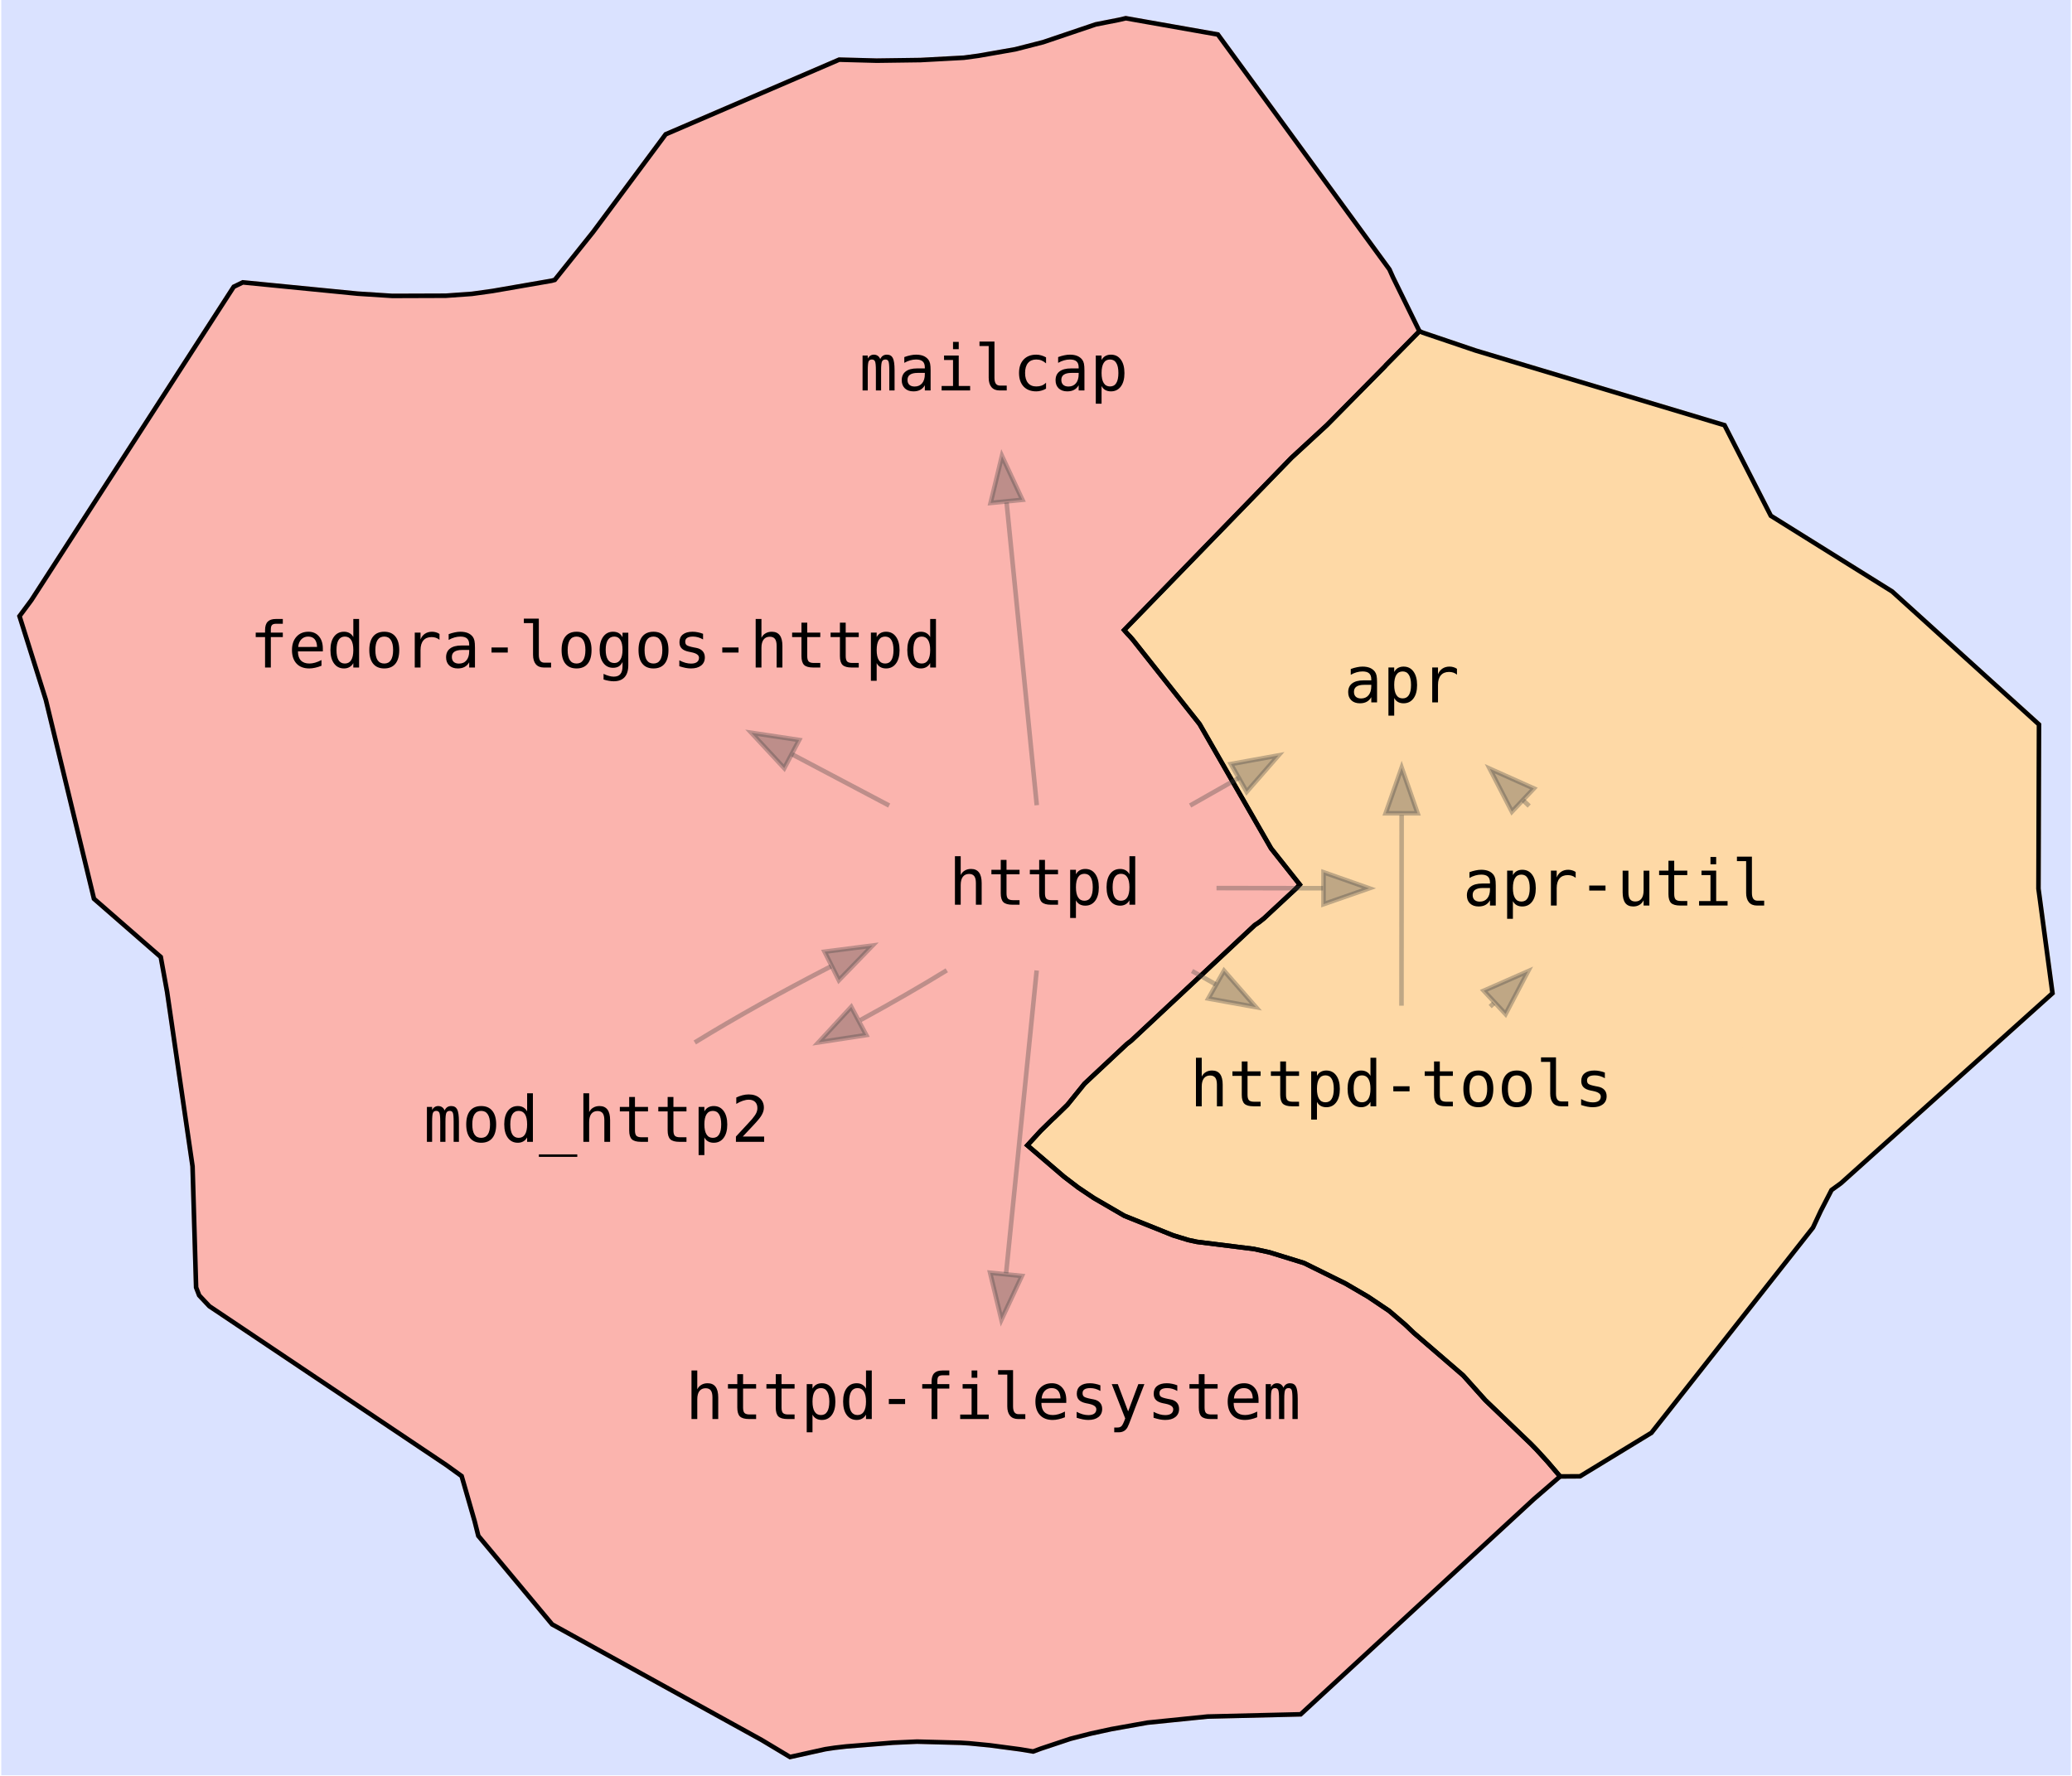
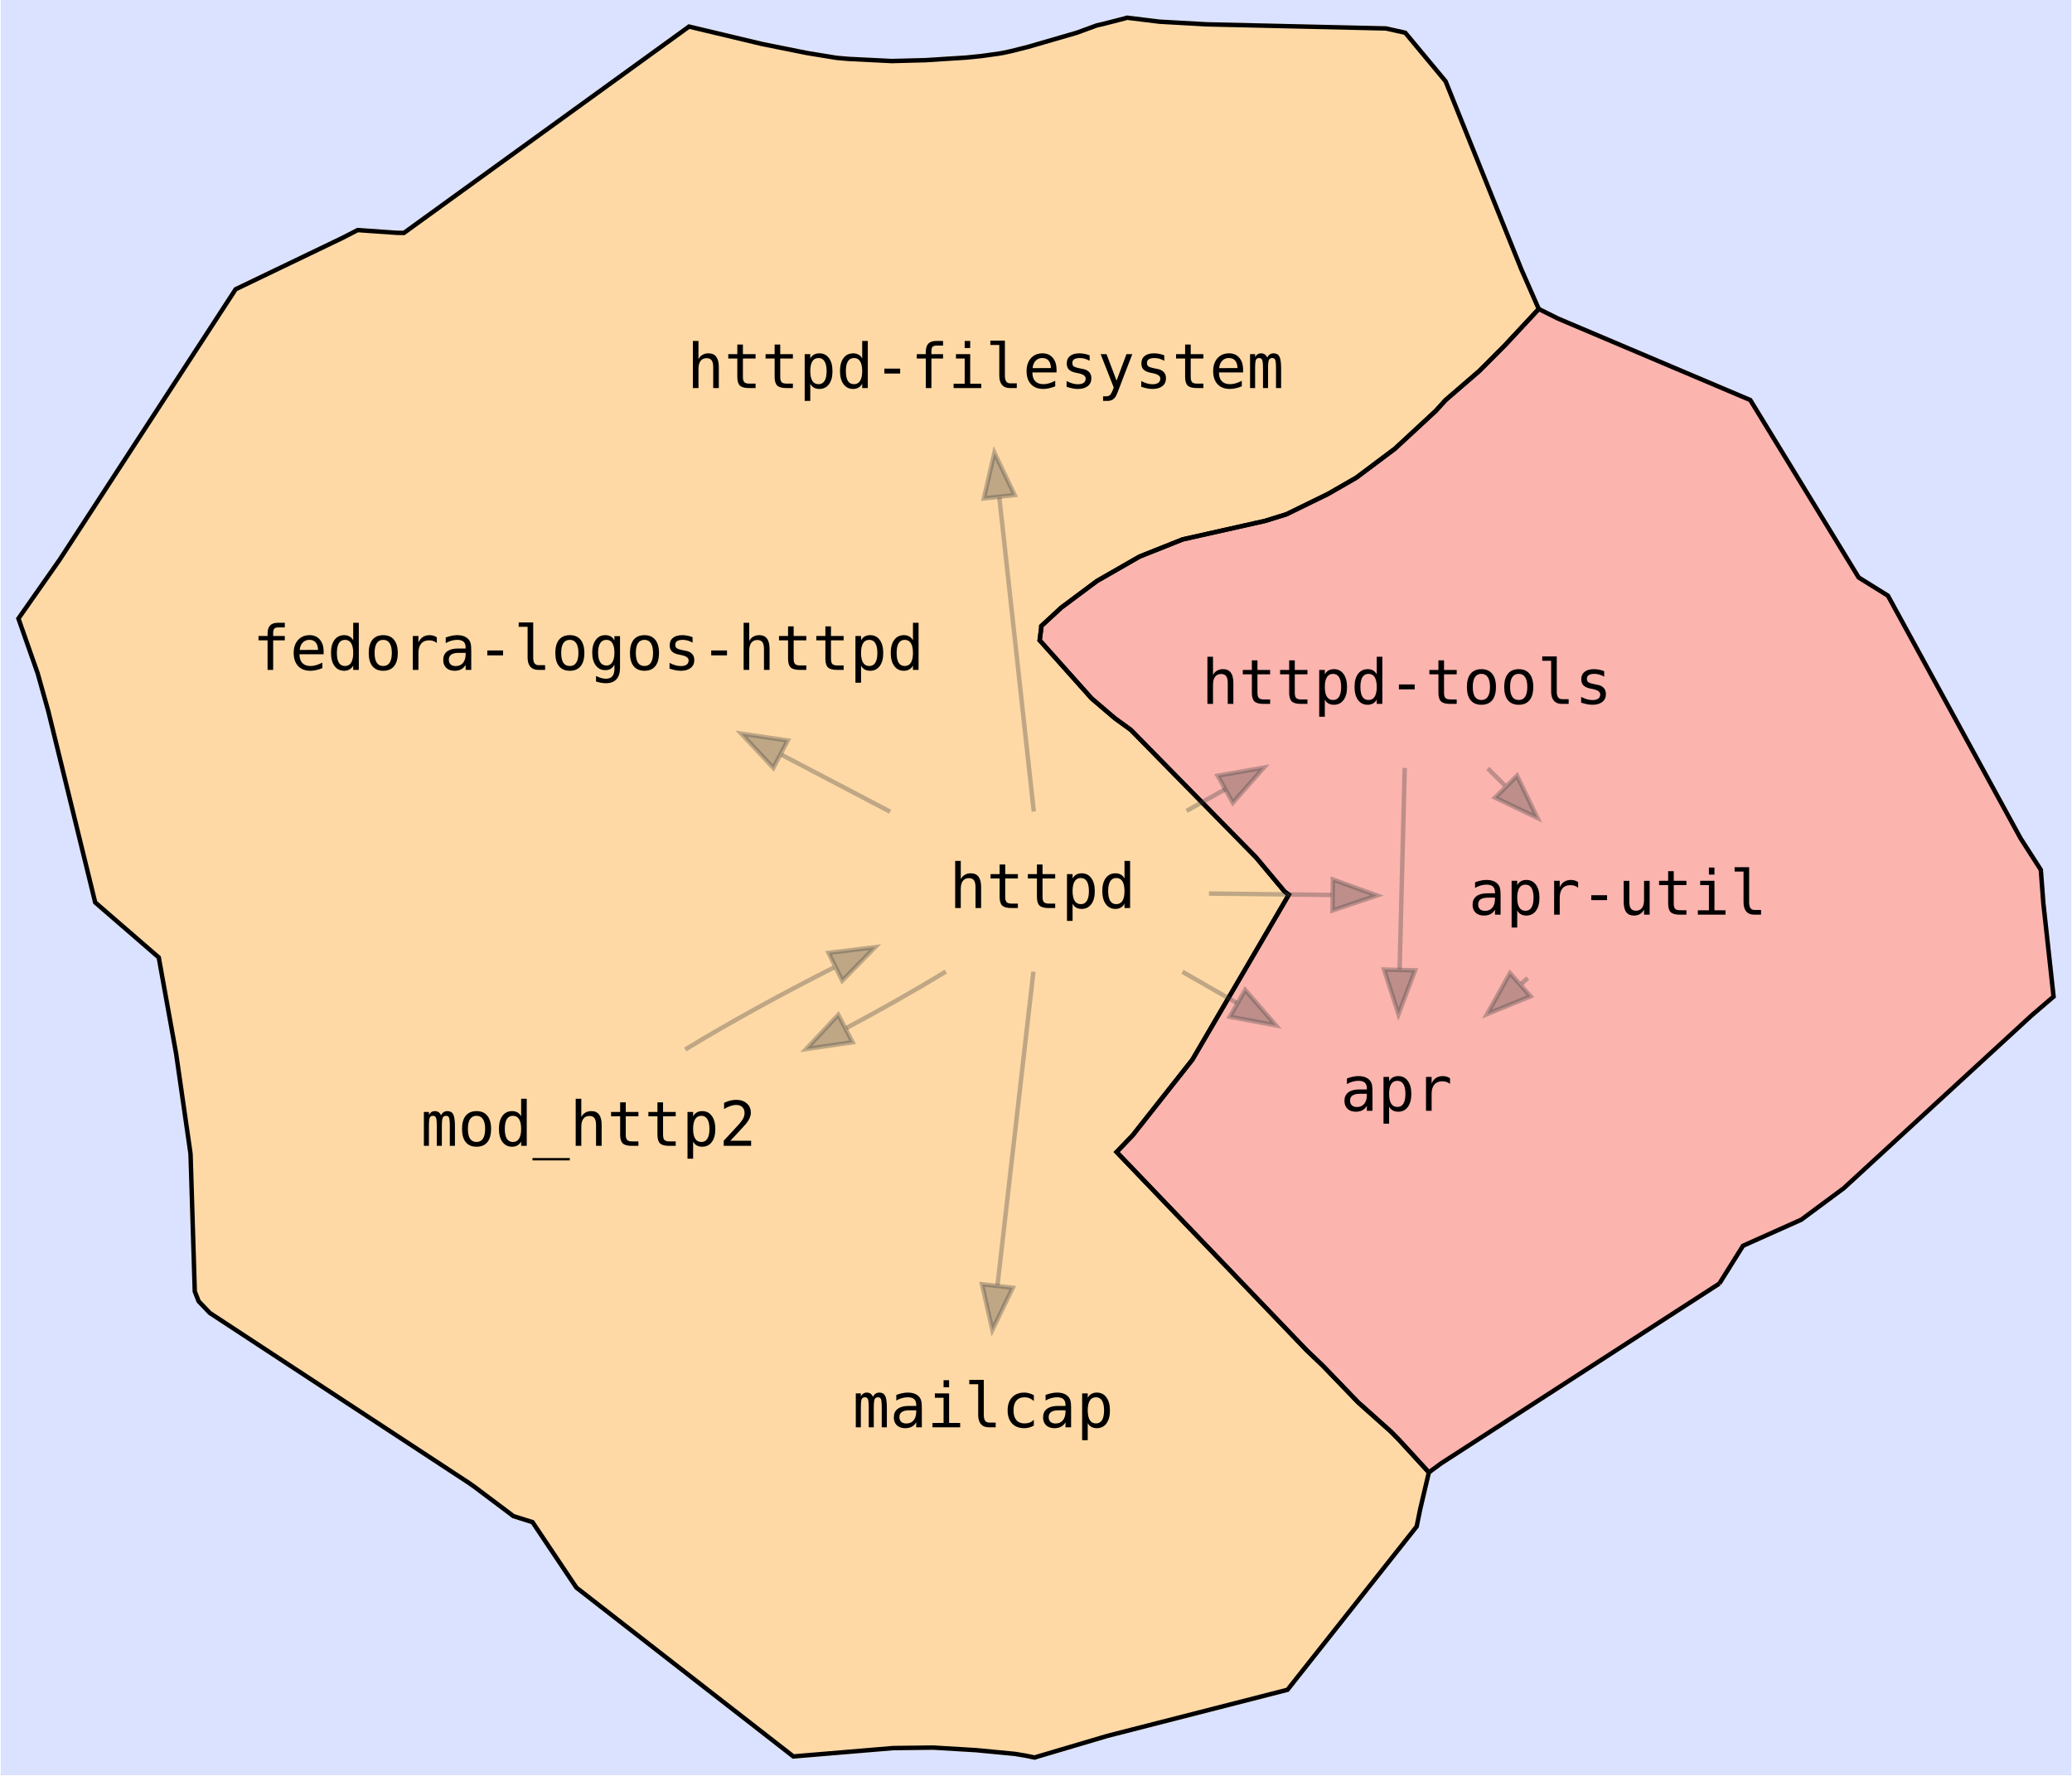
- <svg xmlns="http://www.w3.org/2000/svg" width="454pt" height="389pt" viewBox="0.00 0.00 453.56 389.10">
-   <g id="graph0" class="graph" transform="scale(1 1) rotate(0) translate(23.0566 325.3285)">
-     <polygon fill="#dae2ff" stroke="transparent" points="-23.057,63.774 -23.057,-325.329 430.506,-325.329 430.506,63.774 -23.057,63.774" />
-     <polygon fill="#fbb4ae" stroke="#fbb4ae" points="27.89,-262.471 -16.448,-193.798 -19.057,-190.278 -13.287,-171.94 -2.741,-128.333 11.898,-115.574 13.287,-107.945 80.293,-84.368 82.032,-82.114 84.243,-80.87 87.243,-130.859 87.171,-130.862 83.273,-182.472 84.723,-182.863 88.708,-182.863 89.099,-182.965 91.886,-182.965 97.729,-220.058 97.971,-182.56 98.207,-182.497 103.399,-186.729 106.582,-187.523 112.183,-186.008 116.7,-182.441 116.977,-182.512 120.787,-182.512 120.859,-182.53 122.893,-233.06 126.54,-182.832 129.594,-182.832 132.946,-213.785 136.104,-183.015 139.614,-183.015 141.4,-182.543 143.14,-182.543 144.961,-183.022 144.961,-183.022 143.14,-182.543 141.4,-182.543 139.614,-183.015 136.104,-183.015 132.946,-213.785 129.594,-182.832 126.54,-182.832 122.893,-233.06 120.859,-182.53 120.787,-182.512 116.977,-182.512 116.7,-182.441 112.183,-186.008 106.582,-187.523 103.399,-186.729 98.207,-182.497 97.971,-182.56 97.729,-220.058 91.886,-182.965 89.099,-182.965 88.708,-182.863 84.723,-182.863 83.273,-182.472 87.171,-130.862 87.243,-130.859 84.243,-80.87 86.076,-78.876 89.41,-78.876 89.534,-78.907 93.018,-78.907 96.528,-120.377 98.765,-79.28 102.675,-82.25 107.534,-83.501 112.582,-82.221 115.798,-79.901 116.624,-78.864 120.112,-78.864 120.112,-78.864 116.624,-78.864 115.907,-77.943 112.609,-75.493 112.609,-75.493 115.907,-77.943 116.624,-78.864 115.798,-79.901 112.582,-82.221 107.534,-83.501 102.675,-82.25 98.765,-79.28 96.528,-120.377 93.018,-78.907 89.534,-78.907 89.41,-78.876 86.076,-78.876 84.243,-80.87 82.032,-82.114 80.293,-84.368 13.287,-107.945 18.867,-69.686 19.645,-43.145 20.318,-41.403 22.546,-39.036 74.464,-4.234 77.844,-1.793 80.694,8.098 81.498,11.304 97.678,30.707 143.564,56.029 149.813,59.774 157.536,58.062 155.883,12.221 158.054,-17.816 162.367,-17.816 163.58,-18.13 166.789,-18.13 166.191,-58.63 176.055,-66.094 176.916,-66.921 181.31,-17.92 184.724,-17.92 185.13,-18.423 189.43,-21.608 193.854,-22.728 193.854,-22.728 189.43,-21.608 185.13,-18.423 184.724,-17.92 181.31,-17.92 176.916,-66.921 176.055,-66.094 166.191,-58.63 166.789,-18.13 163.58,-18.13 162.367,-17.816 158.054,-17.816 155.883,12.221 157.536,58.062 159.588,57.753 162.109,57.462 172.397,56.638 177.644,56.404 187.197,56.656 189.109,56.774 193.576,57.208 200.264,58.095 203.095,58.57 204.778,57.944 211.293,55.775 215.741,54.638 220.233,53.662 228.15,52.247 241.313,50.91 261.728,50.418 312.804,3.281 318.588,-1.721 315.818,-4.961 313.455,-7.552 312.183,-8.857 302.204,-18.427 297.349,-23.855 286.54,-33.172 284.664,-34.966 281.109,-38.014 276.533,-41.093 271.59,-43.981 262.457,-48.499 254.886,-50.839 251.451,-51.582 238.969,-53.137 237.133,-53.531 233.771,-54.563 223.084,-58.853 216.393,-62.742 212.988,-65.026 209.848,-67.421 201.831,-74.289 204.764,-77.489 207.379,-80.053 207.748,-80.375 210.611,-83.171 214.356,-87.804 223.622,-96.477 224.601,-97.235 251.682,-122.568 252.554,-123.144 253.637,-123.997 260.718,-130.577 261.533,-131.443 255.238,-139.383 239.573,-166.63 224.93,-185.128 224.331,-185.811 223.819,-186.34 223.044,-187.227 259.715,-224.991 267.488,-232.156 280.179,-245.007 280.206,-245.036 280.428,-245.297 287.76,-252.726 281.961,-264.545 281.186,-266.279 243.583,-317.765 223.399,-321.329 221.878,-320.974 216.822,-319.982 205.285,-316.082 199.159,-314.515 191.093,-313.103 192.125,-247.872 196.589,-247.872 196.589,-247.872 192.125,-247.872 191.093,-313.103 187.924,-312.677 178.415,-312.163 168.816,-312.032 160.589,-312.253 122.559,-295.892 106.632,-274.448 98.262,-263.983 97.565,-263.791 84.605,-261.545 80.097,-260.918 74.38,-260.511 62.642,-260.471 55.054,-260.961 29.885,-263.438 27.89,-262.471 27.89,-262.471" />
-     <polygon fill="#fed9a6" stroke="#fed9a6" points="254.886,-50.839 251.451,-51.582 238.969,-53.137 237.133,-53.531 233.771,-54.563 223.084,-58.853 216.393,-62.742 212.988,-65.026 209.848,-67.421 201.831,-74.289 204.764,-77.489 207.379,-80.053 207.748,-80.375 210.611,-83.171 214.356,-87.804 223.622,-96.477 224.601,-97.235 251.682,-122.568 252.554,-123.144 253.637,-123.997 260.718,-130.577 261.533,-131.443 255.238,-139.383 239.573,-166.63 224.93,-185.128 224.331,-185.811 223.819,-186.34 223.044,-187.227 259.715,-224.991 267.488,-232.156 280.179,-245.007 280.206,-245.036 280.428,-245.297 287.76,-252.726 288.527,-252.408 300.033,-248.512 354.628,-232.131 364.77,-212.284 391.362,-195.688 423.546,-166.533 423.431,-130.55 426.506,-107.631 380.133,-65.978 378.078,-64.492 359.323,-82.425 355.512,-123.307 355.512,-123.307 359.323,-82.425 352.395,-88.323 349.05,-92.078 341.059,-98.665 340.162,-99.574 335.888,-103.091 333.628,-104.536 330.351,-106.079 328.242,-126.204 323.869,-128.349 321.916,-130.219 324.577,-132.96 328.48,-134.915 328.48,-134.915 324.577,-132.96 321.916,-130.219 323.869,-128.349 328.242,-126.204 330.351,-106.079 333.628,-104.536 335.888,-103.091 340.162,-99.574 341.059,-98.665 349.05,-92.078 352.395,-88.323 359.323,-82.425 378.078,-64.492 375.695,-59.868 374.016,-56.265 338.609,-11.286 322.952,-1.746 318.588,-1.721 315.818,-4.961 313.455,-7.552 312.183,-8.857 302.204,-18.427 297.349,-23.855 297.397,-30.758 296.866,-43.151 292.193,-85.526 288.955,-83.117 284.187,-81.88 284.187,-81.88 288.955,-83.117 292.193,-85.526 296.866,-43.151 297.397,-30.758 297.349,-23.855 286.54,-33.172 284.664,-34.966 281.109,-38.014 276.533,-41.093 271.59,-43.981 262.457,-48.499 254.886,-50.839 254.886,-50.839" />
-     <polyline fill="none" stroke="#000000" points="207.748,-80.375 210.611,-83.171 214.356,-87.804 223.622,-96.477 224.601,-97.235 251.682,-122.568 252.554,-123.144 253.637,-123.997 260.718,-130.577 261.533,-131.443 255.238,-139.383 239.573,-166.63 224.93,-185.128 224.331,-185.811 223.819,-186.34 223.044,-187.227 259.715,-224.991 267.488,-232.156 280.179,-245.007 280.206,-245.036 280.428,-245.297 287.76,-252.726 281.961,-264.545 281.186,-266.279 243.583,-317.765 223.399,-321.329 221.878,-320.974 216.822,-319.982 205.285,-316.082 199.159,-314.515 191.093,-313.103 187.924,-312.677 178.415,-312.163 168.816,-312.032 160.589,-312.253 122.559,-295.892 106.632,-274.448 98.262,-263.983 97.565,-263.791 84.605,-261.545 80.097,-260.918 74.38,-260.511 62.642,-260.471 55.054,-260.961 29.885,-263.438 27.89,-262.471 -16.448,-193.798 -19.057,-190.278 -13.287,-171.94 -2.741,-128.333 11.898,-115.574 13.287,-107.945 18.867,-69.686 19.645,-43.145 20.318,-41.403 22.546,-39.036 74.464,-4.234 77.844,-1.793 80.694,8.098 81.498,11.304 97.678,30.707 143.564,56.029 149.813,59.774 157.536,58.062 159.588,57.753 162.109,57.462 172.397,56.638 177.644,56.404 187.197,56.656 189.109,56.774 193.576,57.208 200.264,58.095 203.095,58.57 204.778,57.944 211.293,55.775 215.741,54.638 220.233,53.662 228.15,52.247 241.313,50.91 261.728,50.418 312.804,3.281 318.588,-1.721 315.818,-4.961 313.455,-7.552 312.183,-8.857 302.204,-18.427 297.349,-23.855 286.54,-33.172 284.664,-34.966 281.109,-38.014 276.533,-41.093 271.59,-43.981 262.457,-48.499 254.886,-50.839 251.451,-51.582 238.969,-53.137 237.133,-53.531 233.771,-54.563 223.084,-58.853 216.393,-62.742 212.988,-65.026 209.848,-67.421 201.831,-74.289 204.764,-77.489 207.379,-80.053 207.748,-80.375 " />
-     <polyline fill="none" stroke="#000000" points="280.179,-245.007 267.488,-232.156 259.715,-224.991 223.044,-187.227 223.819,-186.34 224.331,-185.811 224.93,-185.128 239.573,-166.63 255.238,-139.383 261.533,-131.443 260.718,-130.577 253.637,-123.997 252.554,-123.144 251.682,-122.568 224.601,-97.235 223.622,-96.477 214.356,-87.804 210.611,-83.171 207.748,-80.375 207.379,-80.053 204.764,-77.489 201.831,-74.289 209.848,-67.421 212.988,-65.026 216.393,-62.742 223.084,-58.853 233.771,-54.563 237.133,-53.531 238.969,-53.137 251.451,-51.582 254.886,-50.839 262.457,-48.499 271.59,-43.981 276.533,-41.093 281.109,-38.014 284.664,-34.966 286.54,-33.172 297.349,-23.855 302.204,-18.427 312.183,-8.857 313.455,-7.552 315.818,-4.961 318.588,-1.721 322.952,-1.746 338.609,-11.286 374.016,-56.265 375.695,-59.868 378.078,-64.492 380.133,-65.978 426.506,-107.631 423.431,-130.55 423.546,-166.533 391.362,-195.688 364.77,-212.284 354.628,-232.131 300.033,-248.512 288.527,-252.408 287.76,-252.726 280.428,-245.297 280.206,-245.036 280.179,-245.007 " />
+ <svg xmlns="http://www.w3.org/2000/svg" width="468pt" height="401pt" viewBox="0.00 0.00 467.67 401.00">
+   <g id="graph0" class="graph" transform="scale(1 1) rotate(0) translate(25.5125 336.705)">
+     <polygon fill="#dae2ff" stroke="transparent" points="-25.512,64.293 -25.512,-336.705 442.159,-336.705 442.159,64.293 -25.512,64.293" />
+     <polygon fill="#fbb4ae" stroke="#fbb4ae" points="209.151,-192.074 209.506,-194.815 209.522,-195.288 214.037,-199.458 222.083,-205.463 231.722,-210.987 241.453,-214.868 260.069,-219.042 264.887,-220.538 274.309,-225.146 280.67,-228.807 280.543,-203.444 284.103,-182.699 286.574,-184.547 292.761,-186.213 295.787,-185.465 301.244,-181.001 297.274,-178.039 291.896,-176.632 292.96,-151.116 287.581,-146.928 282.136,-141.829 307.126,-138.899 317.293,-133.825 307.385,-128.731 285.416,-126.155 289.032,-122.33 293.441,-118.471 293.441,-118.471 289.032,-122.33 285.416,-126.155 307.385,-128.731 317.293,-133.825 307.126,-138.899 282.136,-141.829 287.581,-146.928 292.96,-151.116 291.896,-176.632 297.274,-178.039 301.244,-181.001 295.787,-185.465 292.761,-186.213 286.574,-184.547 284.103,-182.699 280.543,-203.444 280.67,-228.807 289.373,-235.333 298.616,-243.893 300.825,-246.328 308.419,-252.882 308.323,-203.756 308.323,-203.756 308.419,-252.882 314.254,-258.73 321.879,-266.914 326.169,-264.771 323.047,-206.386 318.529,-183.591 318.529,-183.591 323.047,-206.386 326.169,-264.771 369.658,-246.34 394.134,-206.263 400.744,-202.149 430.707,-147.339 435.276,-140.229 435.853,-132.647 438.159,-111.593 433.089,-107.239 390.762,-68.304 381.161,-61.193 368.013,-55.306 362.666,-46.762 299.865,-6.183 297.058,-4.118 290.247,-11.543 288.568,-13.257 281.047,-19.971 273.022,-28.298 269.513,-31.636 226.53,-76.485 230.125,-80.217 243.648,-97.349 265.432,-134.613 264.486,-135.3 257.994,-143.056 229.739,-171.844 226.135,-174.459 220.9,-178.92 209.151,-192.074 209.151,-192.074" />
+     <polygon fill="#fed9a6" stroke="#fed9a6" points="81.461,-.876 80.208,-1.757 21.715,-40.129 19.189,-42.771 18.319,-44.992 17.374,-75.669 17.334,-76.257 14.11,-98.66 80.218,-87.852 82.535,-85.366 83.771,-84.858 87.385,-81.425 88.188,-81.425 89.834,-81.85 92.765,-81.85 97.012,-127.052 98.404,-81.957 102.128,-84.783 107.869,-86.314 111.483,-85.423 116.016,-81.968 116.385,-81.49 112.313,-78.38 112.313,-78.38 116.385,-81.49 116.016,-81.968 111.483,-85.423 107.869,-86.314 104.517,-108.371 103.839,-135.113 109.052,-135.382 109.304,-156.871 106.86,-184.236 112.556,-185.728 115.717,-188.074 119.064,-155.862 119.207,-135.367 127.812,-135.329 125.501,-188.841 126.443,-189.084 129.91,-189.084 132.376,-223.533 136.238,-189.029 139.334,-189.029 139.334,-189.029 136.238,-189.029 132.376,-223.533 129.91,-189.084 126.443,-189.084 125.501,-188.841 127.812,-135.329 119.207,-135.367 119.064,-155.862 115.717,-188.074 112.556,-185.728 106.86,-184.236 109.304,-156.871 109.052,-135.382 103.839,-135.113 104.517,-108.371 107.869,-86.314 102.128,-84.783 98.404,-81.957 97.012,-127.052 92.765,-81.85 89.834,-81.85 88.188,-81.425 87.385,-81.425 83.771,-84.858 82.535,-85.366 80.218,-87.852 14.11,-98.66 10.181,-120.434 -4.173,-132.855 -14.766,-176.055 -17.162,-184.595 -21.512,-196.99 -12.223,-210.246 27.546,-271.367 51.709,-282.983 55.105,-284.733 63.944,-284.116 65.555,-284.091 129.952,-330.7 146.41,-326.776 156.623,-324.721 163.273,-323.636 165.962,-323.4 175.731,-322.914 183.389,-323.113 192.644,-323.704 195.895,-324.034 199.995,-324.603 200.847,-324.753 202.681,-325.146 206.547,-326.12 217.565,-329.321 222.107,-330.984 223.468,-331.286 228.253,-332.516 228.898,-332.705 236.209,-331.808 246.877,-331.207 287.376,-330.279 291.725,-329.309 300.839,-318.341 317.926,-275.909 321.879,-266.914 314.254,-258.73 308.419,-252.882 300.825,-246.328 298.616,-243.893 289.373,-235.333 280.67,-228.807 274.309,-225.146 264.887,-220.538 260.069,-219.042 241.453,-214.868 231.722,-210.987 222.083,-205.463 214.037,-199.458 209.522,-195.288 209.506,-194.815 209.151,-192.074 220.9,-178.92 226.135,-174.459 229.739,-171.844 257.994,-143.056 264.486,-135.3 265.432,-134.613 243.648,-97.349 230.125,-80.217 226.53,-76.485 222.325,-76.834 222.554,-83.85 226.443,-128.116 226.443,-128.116 222.554,-83.85 222.325,-76.834 226.53,-76.485 269.513,-31.636 273.022,-28.298 281.047,-19.971 288.568,-13.257 290.247,-11.543 297.058,-4.118 295.117,4.118 294.306,8.098 265.126,44.989 224.464,55.4 208.676,60.079 208.036,60.293 205.968,59.872 203.542,59.466 194.79,58.627 185.09,58.046 176.088,58.155 153.519,60.047 104.505,21.902 94.6,7.12 101.794,-1.576 104.366,-4.49 174.602,-11.5 176.944,-14.399 165.804,-17.837 177.115,-21.948 178.677,-21.309 185.01,-64.059 184.192,-18.045 187.696,-18.045 189.019,-19.513 189.019,-19.513 187.696,-18.045 184.192,-18.045 185.01,-64.059 178.677,-21.309 177.115,-21.948 165.804,-17.837 176.944,-14.399 174.602,-11.5 104.366,-4.49 101.794,-1.576 94.6,7.12 90.238,5.745 89.967,5.515 81.461,-.876 81.461,-.876" />
+     <polyline fill="none" stroke="#000000" points="362.666,-46.762 368.013,-55.306 381.161,-61.193 390.762,-68.304 433.089,-107.239 438.159,-111.593 435.853,-132.647 435.276,-140.229 430.707,-147.339 400.744,-202.149 394.134,-206.263 369.658,-246.34 326.169,-264.771 321.879,-266.914 314.254,-258.73 308.419,-252.882 300.825,-246.328 298.616,-243.893 289.373,-235.333 280.67,-228.807 274.309,-225.146 264.887,-220.538 260.069,-219.042 241.453,-214.868 231.722,-210.987 222.083,-205.463 214.037,-199.458 209.522,-195.288 209.506,-194.815 209.151,-192.074 220.9,-178.92 226.135,-174.459 229.739,-171.844 257.994,-143.056 264.486,-135.3 265.432,-134.613 243.648,-97.349 230.125,-80.217 226.53,-76.485 269.513,-31.636 273.022,-28.298 281.047,-19.971 288.568,-13.257 290.247,-11.543 297.058,-4.118 299.865,-6.183 362.666,-46.762 " />
+     <polyline fill="none" stroke="#000000" points="220.9,-178.92 226.135,-174.459 229.739,-171.844 257.994,-143.056 264.486,-135.3 265.432,-134.613 243.648,-97.349 230.125,-80.217 226.53,-76.485 269.513,-31.636 273.022,-28.298 281.047,-19.971 288.568,-13.257 290.247,-11.543 297.058,-4.118 295.117,4.118 294.306,8.098 265.126,44.989 224.464,55.4 208.676,60.079 208.036,60.293 205.968,59.872 203.542,59.466 194.79,58.627 185.09,58.046 176.088,58.155 153.519,60.047 104.505,21.902 94.6,7.12 90.238,5.745 89.967,5.515 81.461,-.876 80.208,-1.757 21.715,-40.129 19.189,-42.771 18.319,-44.992 17.374,-75.669 17.334,-76.257 14.11,-98.66 10.181,-120.434 -4.173,-132.855 -14.766,-176.055 -17.162,-184.595 -21.512,-196.99 -12.223,-210.246 27.546,-271.367 51.709,-282.983 55.105,-284.733 63.944,-284.116 65.555,-284.091 129.952,-330.7 146.41,-326.776 156.623,-324.721 163.273,-323.636 165.962,-323.4 175.731,-322.914 183.389,-323.113 192.644,-323.704 195.895,-324.034 199.995,-324.603 200.847,-324.753 202.681,-325.146 206.547,-326.12 217.565,-329.321 222.107,-330.984 223.468,-331.286 228.253,-332.516 228.898,-332.705 236.209,-331.808 246.877,-331.207 287.376,-330.279 291.725,-329.309 300.839,-318.341 317.926,-275.909 321.879,-266.914 314.254,-258.73 308.419,-252.882 300.825,-246.328 298.616,-243.893 289.373,-235.333 280.67,-228.807 274.309,-225.146 264.887,-220.538 260.069,-219.042 241.453,-214.868 231.722,-210.987 222.083,-205.463 214.037,-199.458 209.522,-195.288 209.506,-194.815 209.151,-192.074 220.9,-178.92 " />
    <g id="edge1" class="edge">
-       <path fill="none" stroke="#444444" stroke-opacity="0.333" d="M237.499,-148.769C241.013,-150.762 244.608,-152.802 248.166,-154.82" />
-       <polygon fill="#444444" fill-opacity="0.333" stroke="#444444" stroke-opacity="0.333" points="246.44,-157.865 256.865,-159.755 249.894,-151.777 246.44,-157.865" />
+       <path fill="none" stroke="#444444" stroke-opacity="0.333" d="M319.399,-115.777C318.926,-115.358 318.45,-114.937 317.973,-114.514" />
+       <polygon fill="#444444" fill-opacity="0.333" stroke="#444444" stroke-opacity="0.333" points="320.021,-111.652 310.215,-107.64 315.379,-116.892 320.021,-111.652" />
    </g>
    <g id="edge2" class="edge">
-       <path fill="none" stroke="#444444" stroke-opacity="0.333" d="M243.285,-130.676C250.683,-130.665 258.64,-130.654 266.634,-130.642" />
-       <polygon fill="#444444" fill-opacity="0.333" stroke="#444444" stroke-opacity="0.333" points="266.744,-134.142 276.739,-130.628 266.734,-127.142 266.744,-134.142" />
+       <path fill="none" stroke="#444444" stroke-opacity="0.333" d="M247.391,-134.866C256.087,-134.766 265.585,-134.656 275.074,-134.547" />
+       <polygon fill="#444444" fill-opacity="0.333" stroke="#444444" stroke-opacity="0.333" points="275.37,-138.043 285.329,-134.428 275.289,-131.044 275.37,-138.043" />
    </g>
    <g id="edge3" class="edge">
-       <path fill="none" stroke="#444444" stroke-opacity="0.333" d="M184.169,-112.654C178.432,-109.127 171.958,-105.404 165.262,-101.757" />
-       <polygon fill="#444444" fill-opacity="0.333" stroke="#444444" stroke-opacity="0.333" points="166.516,-98.46 156.043,-96.858 163.231,-104.641 166.516,-98.46" />
+       <path fill="none" stroke="#444444" stroke-opacity="0.333" d="M241.397,-117.195C245.432,-114.881 249.588,-112.5 253.687,-110.15" />
+       <polygon fill="#444444" fill-opacity="0.333" stroke="#444444" stroke-opacity="0.333" points="255.57,-113.105 262.505,-105.095 252.089,-107.032 255.57,-113.105" />
    </g>
    <g id="edge4" class="edge">
-       <path fill="none" stroke="#444444" stroke-opacity="0.333" d="M171.54,-148.768C164.666,-152.397 157.359,-156.255 150.23,-160.02" />
-       <polygon fill="#444444" fill-opacity="0.333" stroke="#444444" stroke-opacity="0.333" points="148.548,-156.95 141.34,-164.714 151.817,-163.14 148.548,-156.95" />
+       <path fill="none" stroke="#444444" stroke-opacity="0.333" d="M175.37,-153.361C167.505,-157.486 159.046,-161.922 150.853,-166.218" />
+       <polygon fill="#444444" fill-opacity="0.333" stroke="#444444" stroke-opacity="0.333" points="148.994,-163.241 141.763,-170.985 152.245,-169.44 148.994,-163.241" />
    </g>
    <g id="edge5" class="edge">
-       <path fill="none" stroke="#444444" stroke-opacity="0.333" d="M203.894,-148.84C202.108,-166.753 199.349,-194.425 197.275,-215.223" />
-       <polygon fill="#444444" fill-opacity="0.333" stroke="#444444" stroke-opacity="0.333" points="193.771,-215.087 196.261,-225.385 200.737,-215.781 193.771,-215.087" />
+       <path fill="none" stroke="#444444" stroke-opacity="0.333" d="M207.824,-153.394C205.749,-172.306 202.463,-202.245 200.04,-224.32" />
+       <polygon fill="#444444" fill-opacity="0.333" stroke="#444444" stroke-opacity="0.333" points="196.541,-224.12 198.929,-234.442 203.499,-224.883 196.541,-224.12" />
    </g>
    <g id="edge6" class="edge">
-       <path fill="none" stroke="#444444" stroke-opacity="0.333" d="M203.872,-112.618C202.063,-94.704 199.269,-67.029 197.17,-46.229" />
-       <polygon fill="#444444" fill-opacity="0.333" stroke="#444444" stroke-opacity="0.333" points="200.631,-45.665 196.144,-36.067 193.666,-46.368 200.631,-45.665" />
+       <path fill="none" stroke="#444444" stroke-opacity="0.333" d="M242.321,-153.524C245.196,-155.135 248.128,-156.779 251.06,-158.423" />
+       <polygon fill="#444444" fill-opacity="0.333" stroke="#444444" stroke-opacity="0.333" points="249.36,-161.482 259.795,-163.318 252.783,-155.376 249.36,-161.482" />
    </g>
    <g id="edge7" class="edge">
-       <path fill="none" stroke="#444444" stroke-opacity="0.333" d="M237.921,-112.505C239.655,-111.525 241.407,-110.534 243.163,-109.54" />
-       <polygon fill="#444444" fill-opacity="0.333" stroke="#444444" stroke-opacity="0.333" points="244.934,-112.56 251.915,-104.59 241.487,-106.467 244.934,-112.56" />
+       <path fill="none" stroke="#444444" stroke-opacity="0.333" d="M207.739,-117.229C205.575,-98.341 202.149,-68.44 199.623,-46.394" />
+       <polygon fill="#444444" fill-opacity="0.333" stroke="#444444" stroke-opacity="0.333" points="203.081,-45.821 198.465,-36.285 196.126,-46.618 203.081,-45.821" />
    </g>
    <g id="edge8" class="edge">
-       <path fill="none" stroke="#444444" stroke-opacity="0.333" d="M311.817,-148.662C311.371,-149.083 310.923,-149.507 310.474,-149.932" />
-       <polygon fill="#444444" fill-opacity="0.333" stroke="#444444" stroke-opacity="0.333" points="308.03,-147.426 303.169,-156.839 312.84,-152.512 308.03,-147.426" />
+       <path fill="none" stroke="#444444" stroke-opacity="0.333" d="M187.96,-117.242C181.222,-113.135 173.467,-108.744 165.483,-104.483" />
+       <polygon fill="#444444" fill-opacity="0.333" stroke="#444444" stroke-opacity="0.333" points="166.899,-101.274 156.414,-99.749 163.66,-107.479 166.899,-101.274" />
    </g>
    <g id="edge9" class="edge">
-       <path fill="none" stroke="#444444" stroke-opacity="0.333" d="M128.941,-96.836C137.773,-102.266 148.352,-108.16 158.797,-113.525" />
-       <polygon fill="#444444" fill-opacity="0.333" stroke="#444444" stroke-opacity="0.333" points="157.385,-116.732 167.894,-118.078 160.518,-110.472 157.385,-116.732" />
+       <path fill="none" stroke="#444444" stroke-opacity="0.333" d="M310.364,-163.139C311.628,-161.877 312.913,-160.593 314.206,-159.302" />
+       <polygon fill="#444444" fill-opacity="0.333" stroke="#444444" stroke-opacity="0.333" points="316.971,-161.487 321.574,-151.944 312.025,-156.534 316.971,-161.487" />
    </g>
    <g id="edge10" class="edge">
-       <path fill="none" stroke="#444444" stroke-opacity="0.333" d="M283.825,-104.894C283.834,-116.962 283.847,-133.001 283.858,-146.699" />
-       <polygon fill="#444444" fill-opacity="0.333" stroke="#444444" stroke-opacity="0.333" points="280.358,-147.066 283.866,-157.063 287.358,-147.06 280.358,-147.066" />
+       <path fill="none" stroke="#444444" stroke-opacity="0.333" d="M291.608,-163.25C291.278,-150.282 290.827,-132.585 290.45,-117.776" />
+       <polygon fill="#444444" fill-opacity="0.333" stroke="#444444" stroke-opacity="0.333" points="293.945,-117.52 290.191,-107.613 286.947,-117.699 293.945,-117.52" />
    </g>
    <g id="edge11" class="edge">
-       <path fill="none" stroke="#444444" stroke-opacity="0.333" d="M303.264,-104.701C303.521,-104.94 303.779,-105.18 304.037,-105.421" />
-       <polygon fill="#444444" fill-opacity="0.333" stroke="#444444" stroke-opacity="0.333" points="301.861,-108.178 311.561,-112.441 306.637,-103.06 301.861,-108.178" />
+       <path fill="none" stroke="#444444" stroke-opacity="0.333" d="M129.09,-99.637C138.937,-105.64 150.958,-112.248 162.688,-118.171" />
+       <polygon fill="#444444" fill-opacity="0.333" stroke="#444444" stroke-opacity="0.333" points="161.468,-121.472 171.985,-122.75 164.56,-115.192 161.468,-121.472" />
    </g>
    <g id="node1" class="node">
-       <text text-anchor="middle" x="205.7" y="-127.03" font-family="monospace" font-size="14.00" fill="#000000">httpd</text>
+       <text text-anchor="middle" x="339.74" y="-130.1" font-family="monospace" font-size="14.00" fill="#000000">apr-util</text>
    </g>
    <g id="node2" class="node">
-       <text text-anchor="middle" x="283.88" y="-171.38" font-family="monospace" font-size="14.00" fill="#000000">apr</text>
+       <text text-anchor="middle" x="289.73" y="-85.79" font-family="monospace" font-size="14.00" fill="#000000">apr</text>
    </g>
    <g id="node3" class="node">
-       <text text-anchor="middle" x="330.97" y="-126.85" font-family="monospace" font-size="14.00" fill="#000000">apr-util</text>
+       <text text-anchor="middle" x="209.81" y="-131.6" font-family="monospace" font-size="14.00" fill="#000000">httpd</text>
    </g>
    <g id="node4" class="node">
-       <text text-anchor="middle" x="107.41" y="-75.06" font-family="monospace" font-size="14.00" fill="#000000">mod_http2</text>
+       <text text-anchor="middle" x="107.24" y="-185.39" font-family="monospace" font-size="14.00" fill="#000000">fedora-logos-httpd</text>
    </g>
    <g id="node5" class="node">
-       <text text-anchor="middle" x="107.24" y="-179.02" font-family="monospace" font-size="14.00" fill="#000000">fedora-logos-httpd</text>
+       <text text-anchor="middle" x="196.92" y="-249.05" font-family="monospace" font-size="14.00" fill="#000000">httpd-filesystem</text>
    </g>
    <g id="node6" class="node">
-       <text text-anchor="middle" x="194.46" y="-239.75" font-family="monospace" font-size="14.00" fill="#000000">mailcap</text>
+       <text text-anchor="middle" x="292.07" y="-177.71" font-family="monospace" font-size="14.00" fill="#000000">httpd-tools</text>
    </g>
    <g id="node7" class="node">
-       <text text-anchor="middle" x="194.32" y="-14.3" font-family="monospace" font-size="14.00" fill="#000000">httpd-filesystem</text>
+       <text text-anchor="middle" x="196.37" y="-14.3" font-family="monospace" font-size="14.00" fill="#000000">mailcap</text>
    </g>
    <g id="node8" class="node">
-       <text text-anchor="middle" x="283.81" y="-82.85" font-family="monospace" font-size="14.00" fill="#000000">httpd-tools</text>
+       <text text-anchor="middle" x="107.24" y="-77.879" font-family="monospace" font-size="14.00" fill="#000000">mod_http2</text>
    </g>
  </g>
</svg>
